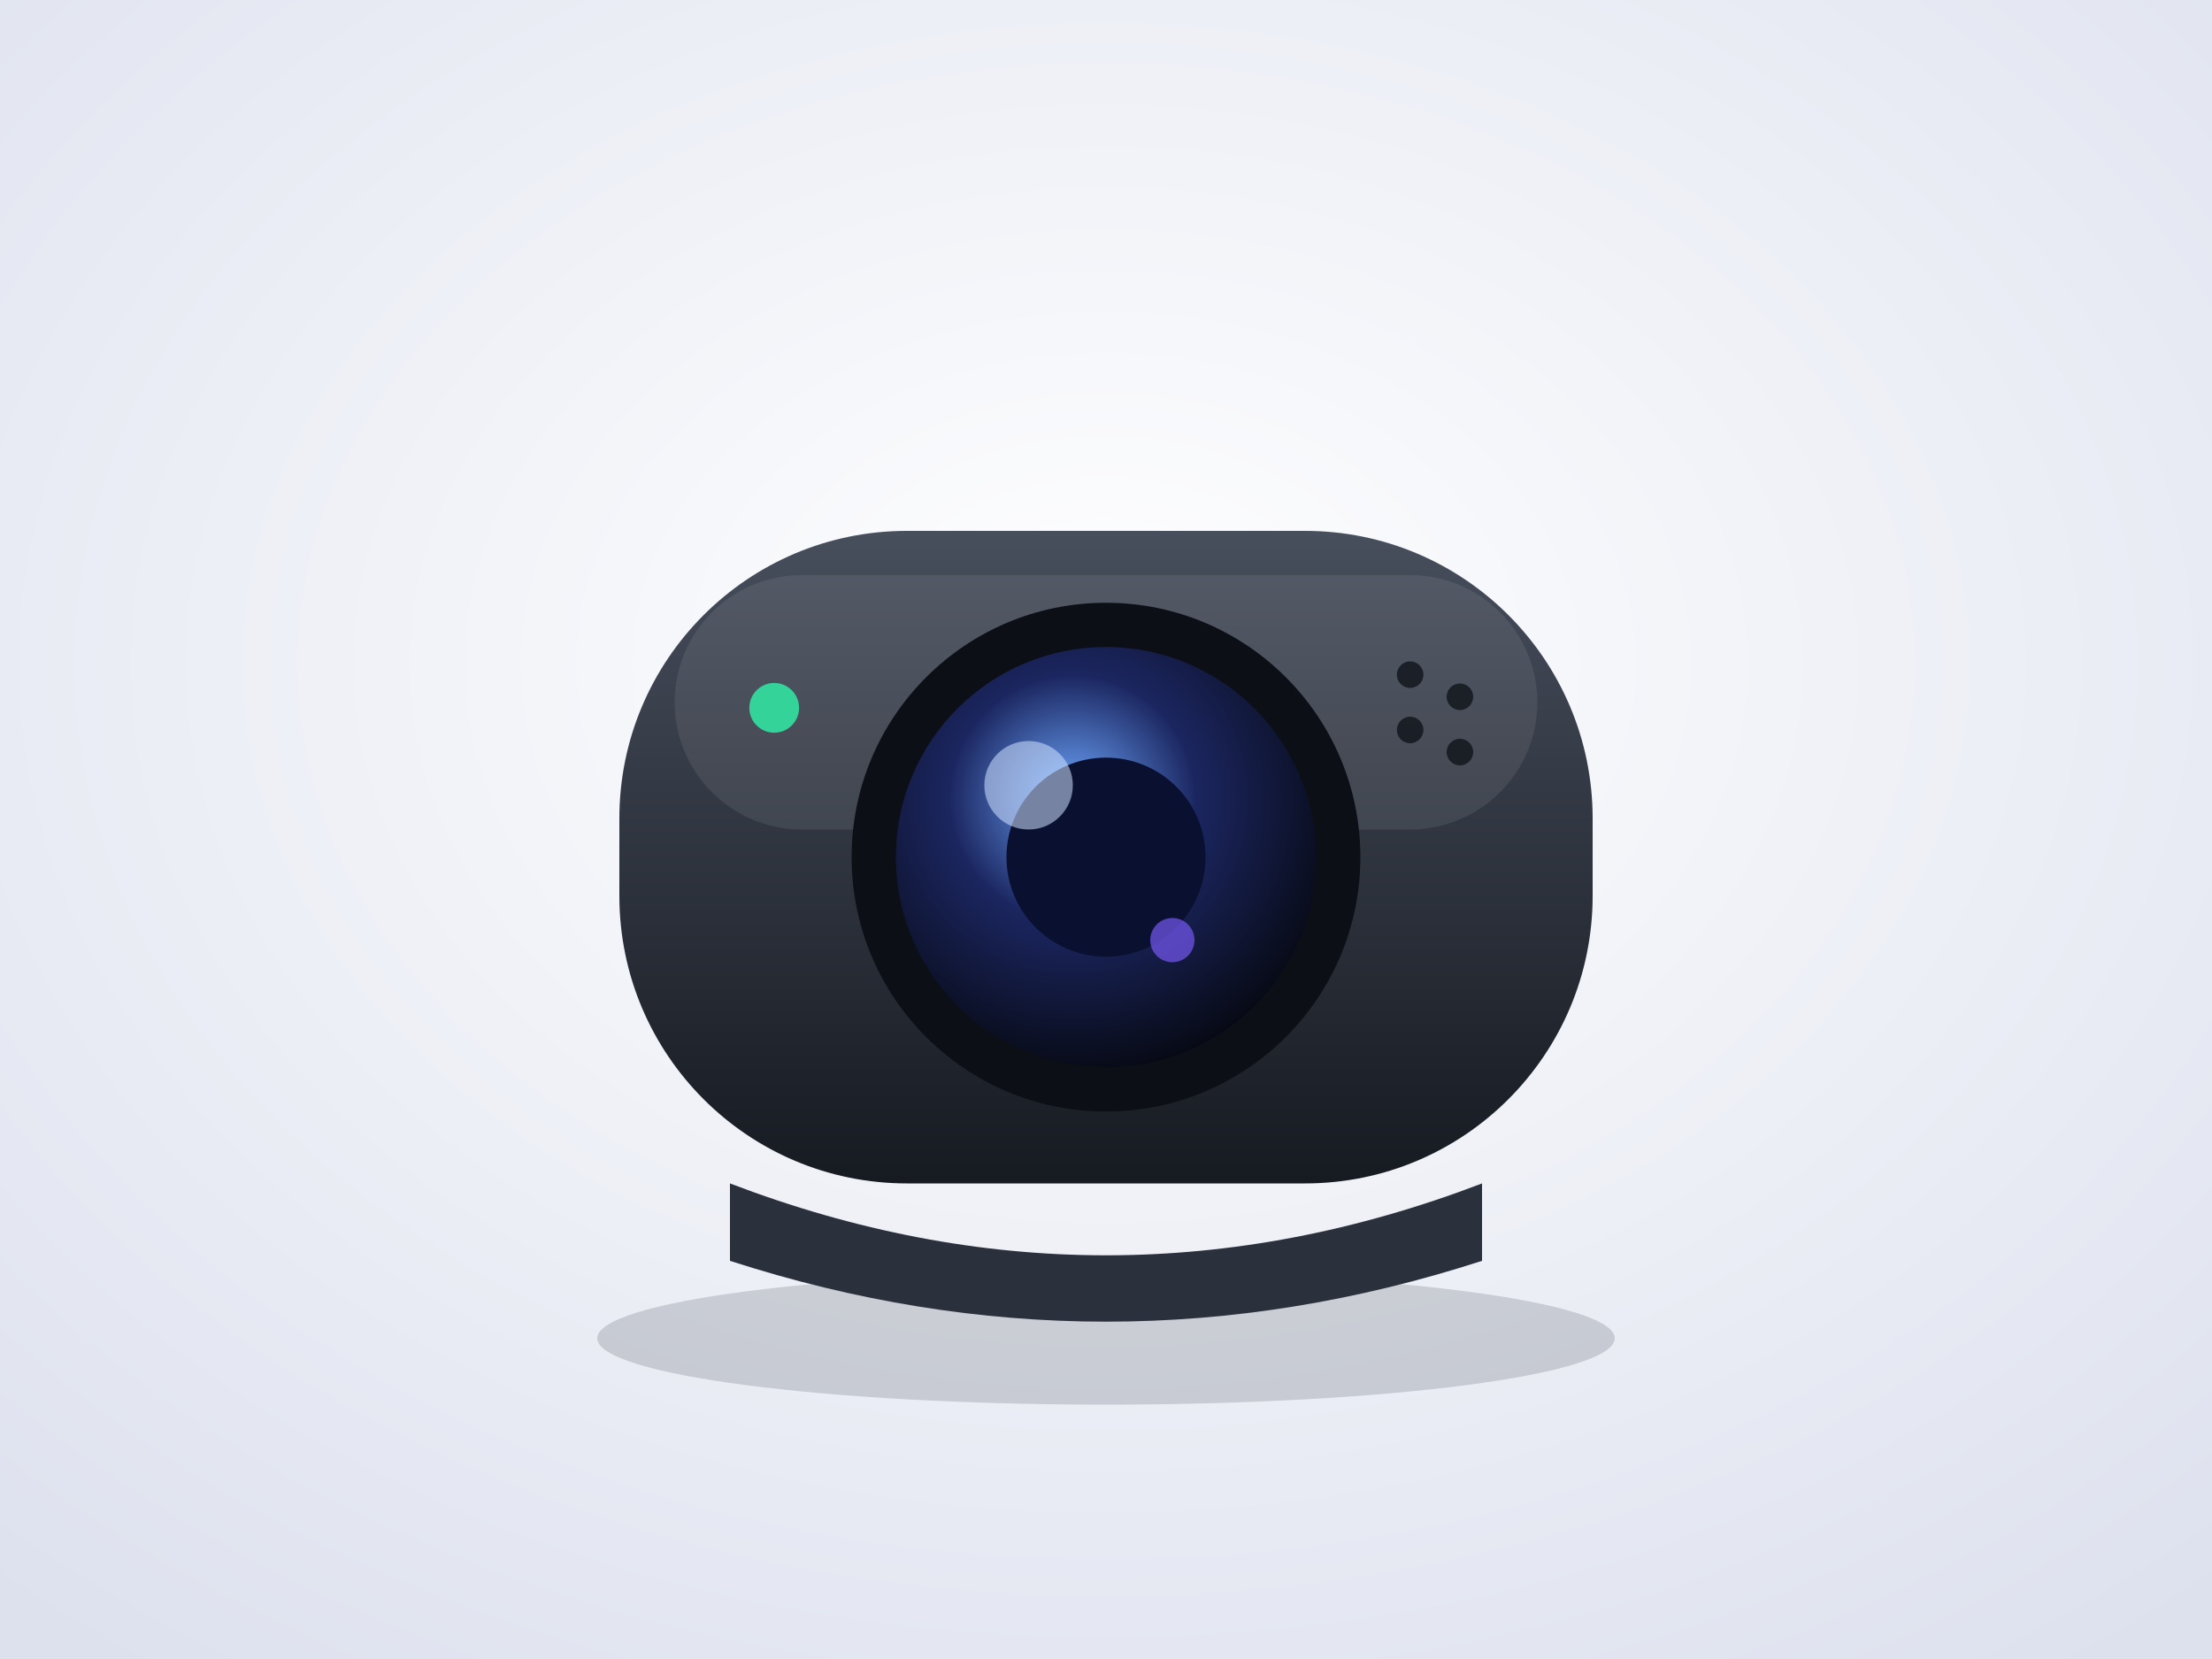
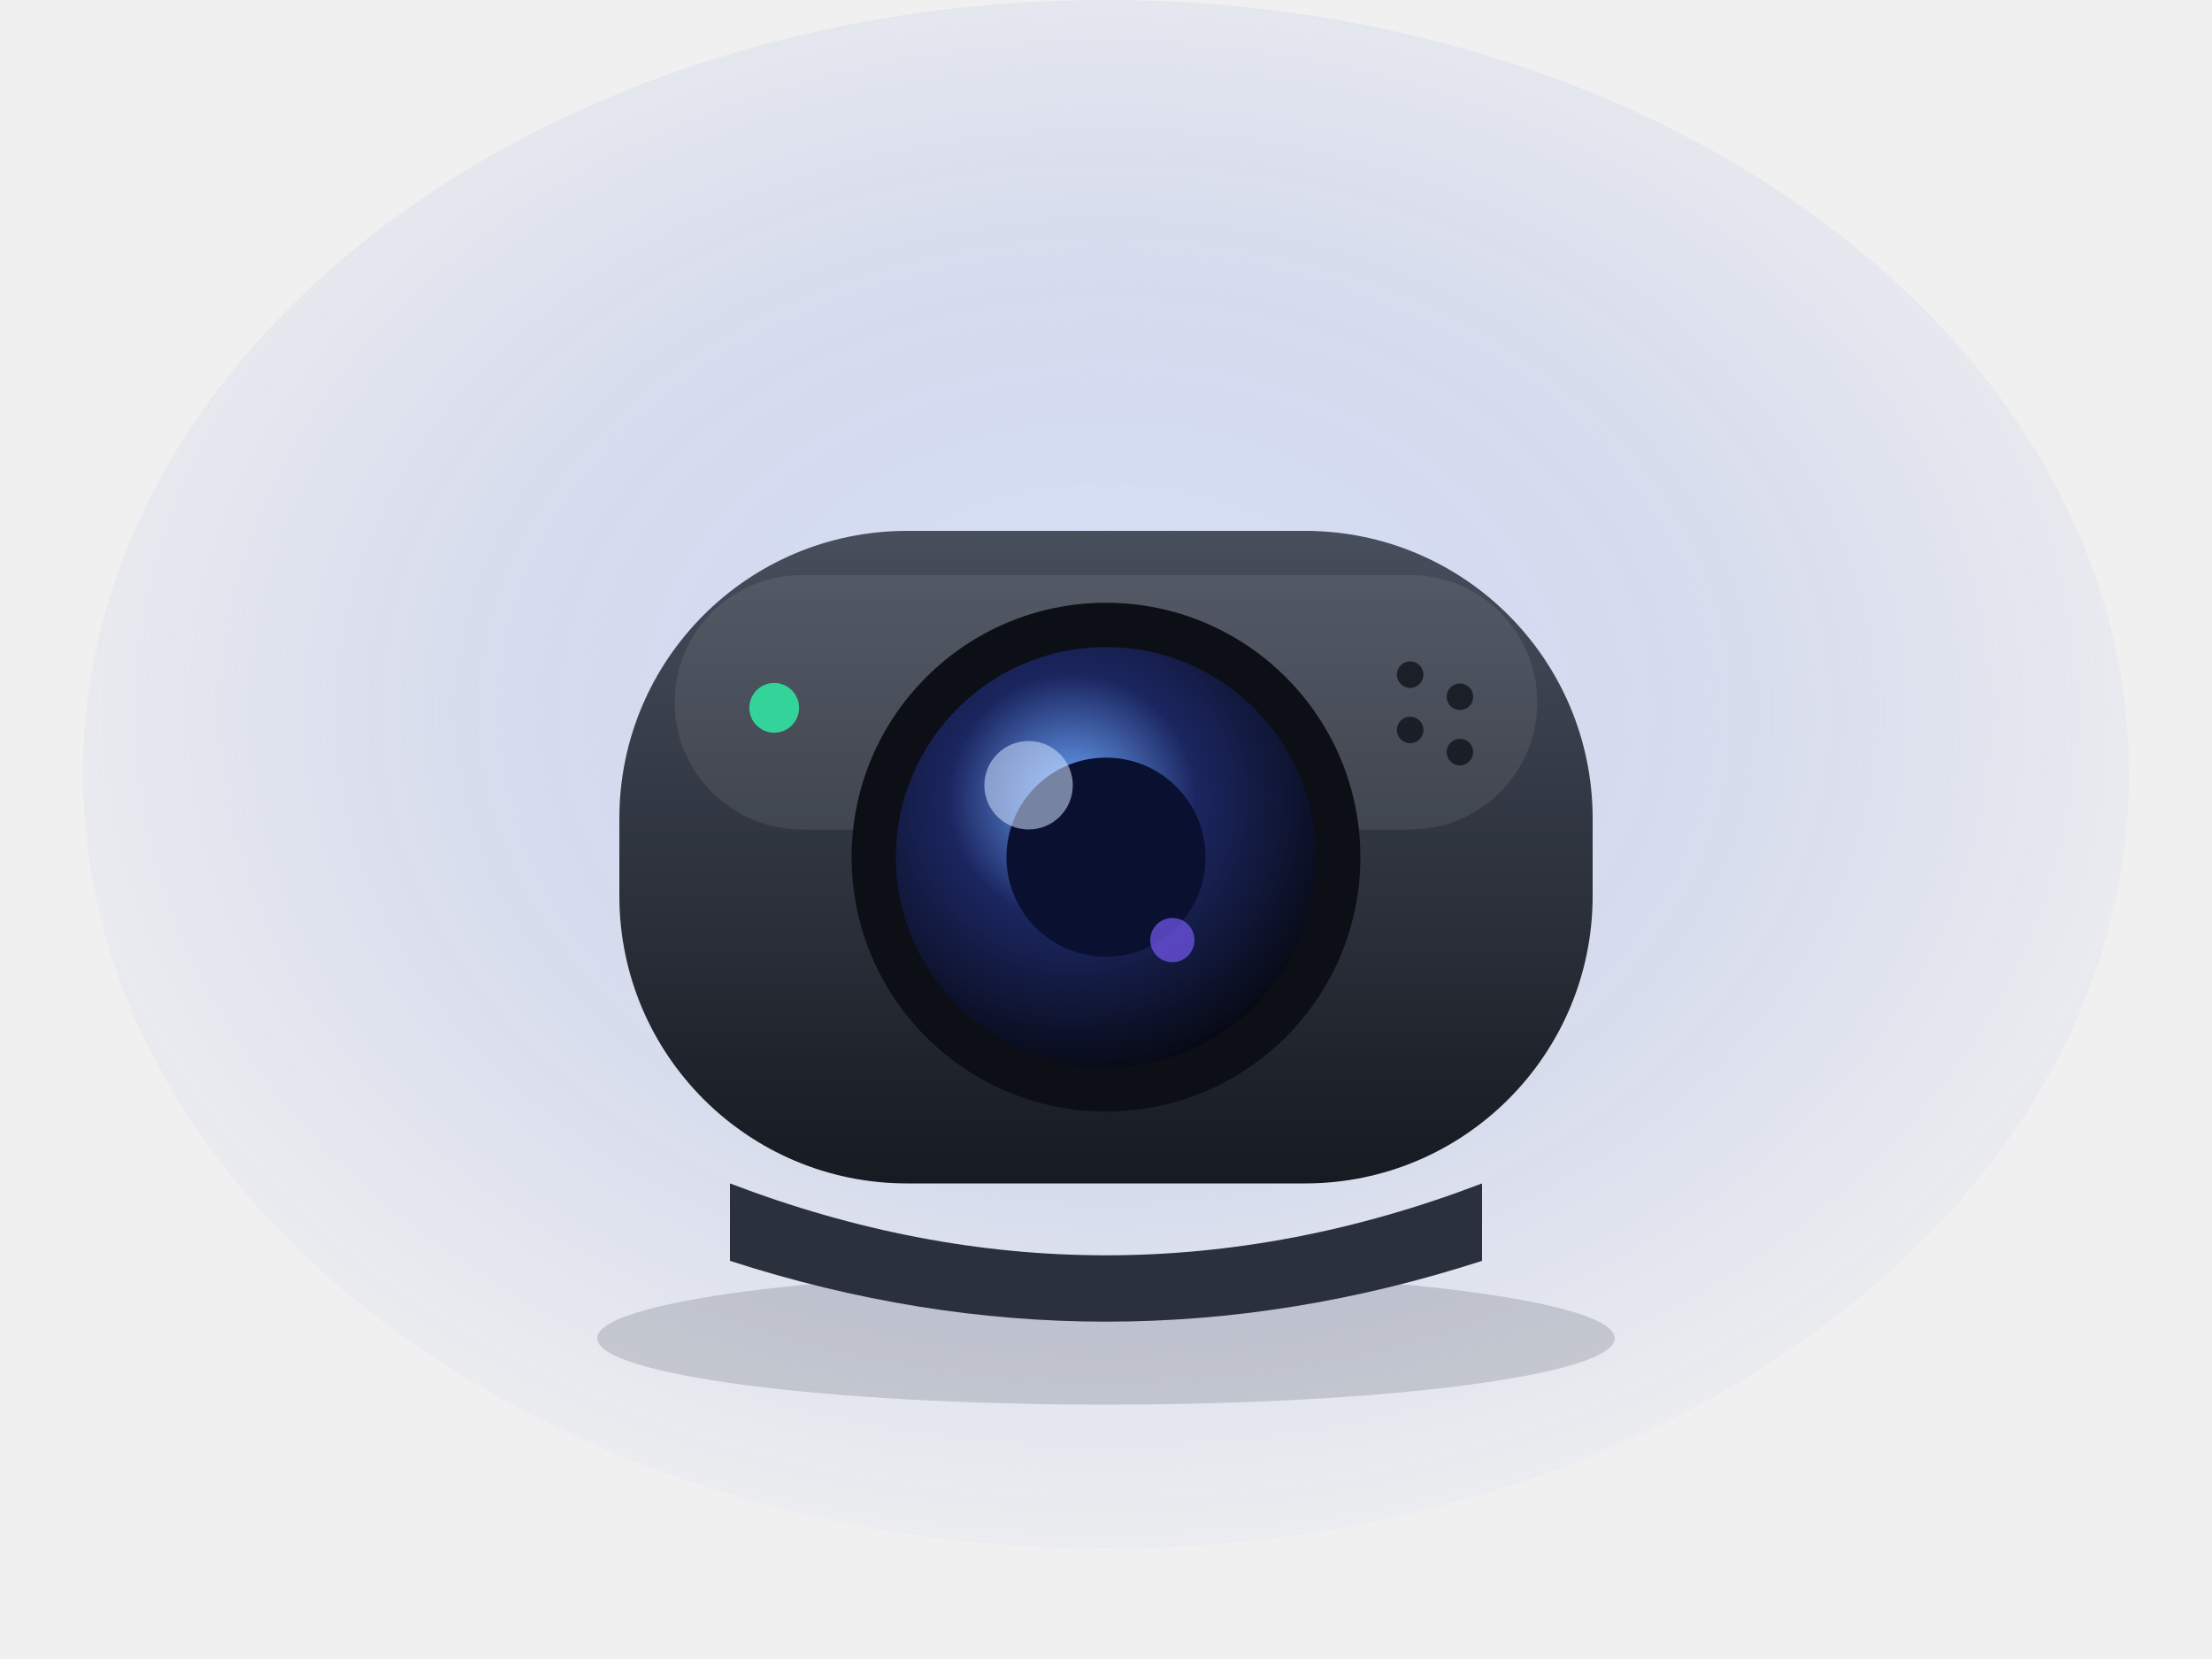
<svg xmlns="http://www.w3.org/2000/svg" viewBox="0 0 400 300" role="img" aria-label="Webcam 4K para conferência">
  <defs>
-     <radialGradient id="bg" cx="50%" cy="40%" r="75%">
-       <stop offset="0%" stop-color="#fff" />
-       <stop offset="100%" stop-color="#dde1ee" />
+     <radialGradient id="halo" cx="50%" cy="46%" r="58%">
+       <stop offset="0%" stop-color="#dce6ff" stop-opacity=".88" />
+       <stop offset="55%" stop-color="#aab9e8" stop-opacity=".34" />
+       <stop offset="100%" stop-color="#aab9e8" stop-opacity="0" />
    </radialGradient>
+   </defs>
+   <ellipse cx="200" cy="140" rx="185" ry="140" fill="url(#halo)" />
+   <defs>
    <linearGradient id="corpo" x1="0" y1="0" x2="0" y2="1">
      <stop offset="0%" stop-color="#474e5c" />
      <stop offset="100%" stop-color="#161a21" />
    </linearGradient>
    <radialGradient id="lente" cx="42%" cy="36%" r="70%">
      <stop offset="0%" stop-color="#6ea8ff" />
      <stop offset="42%" stop-color="#1b2660" />
      <stop offset="100%" stop-color="#05070d" />
    </radialGradient>
  </defs>
-   <rect width="400" height="300" fill="url(#bg)" />
  <ellipse cx="200" cy="242" rx="92" ry="12" fill="#0b1020" opacity=".16" />
  <path d="M132 214 q68 26 136 0 l0 14 q-68 22 -136 0 z" fill="#2b313c" />
  <rect x="112" y="96" width="176" height="118" rx="52" fill="url(#corpo)" />
  <rect x="122" y="104" width="156" height="46" rx="23" fill="#fff" opacity=".08" />
  <circle cx="200" cy="155" r="46" fill="#0c0f15" />
  <circle cx="200" cy="155" r="38" fill="url(#lente)" />
  <circle cx="200" cy="155" r="18" fill="#0a1030" />
  <circle cx="186" cy="142" r="8" fill="#cfe2ff" opacity=".55" />
  <circle cx="212" cy="170" r="4" fill="#7c5cff" opacity=".65" />
  <circle cx="140" cy="128" r="4.5" fill="#34d399" />
  <g fill="#0f1319" opacity=".8">
    <circle cx="255" cy="122" r="2.4" />
    <circle cx="264" cy="126" r="2.4" />
    <circle cx="255" cy="132" r="2.4" />
    <circle cx="264" cy="136" r="2.4" />
  </g>
</svg>
